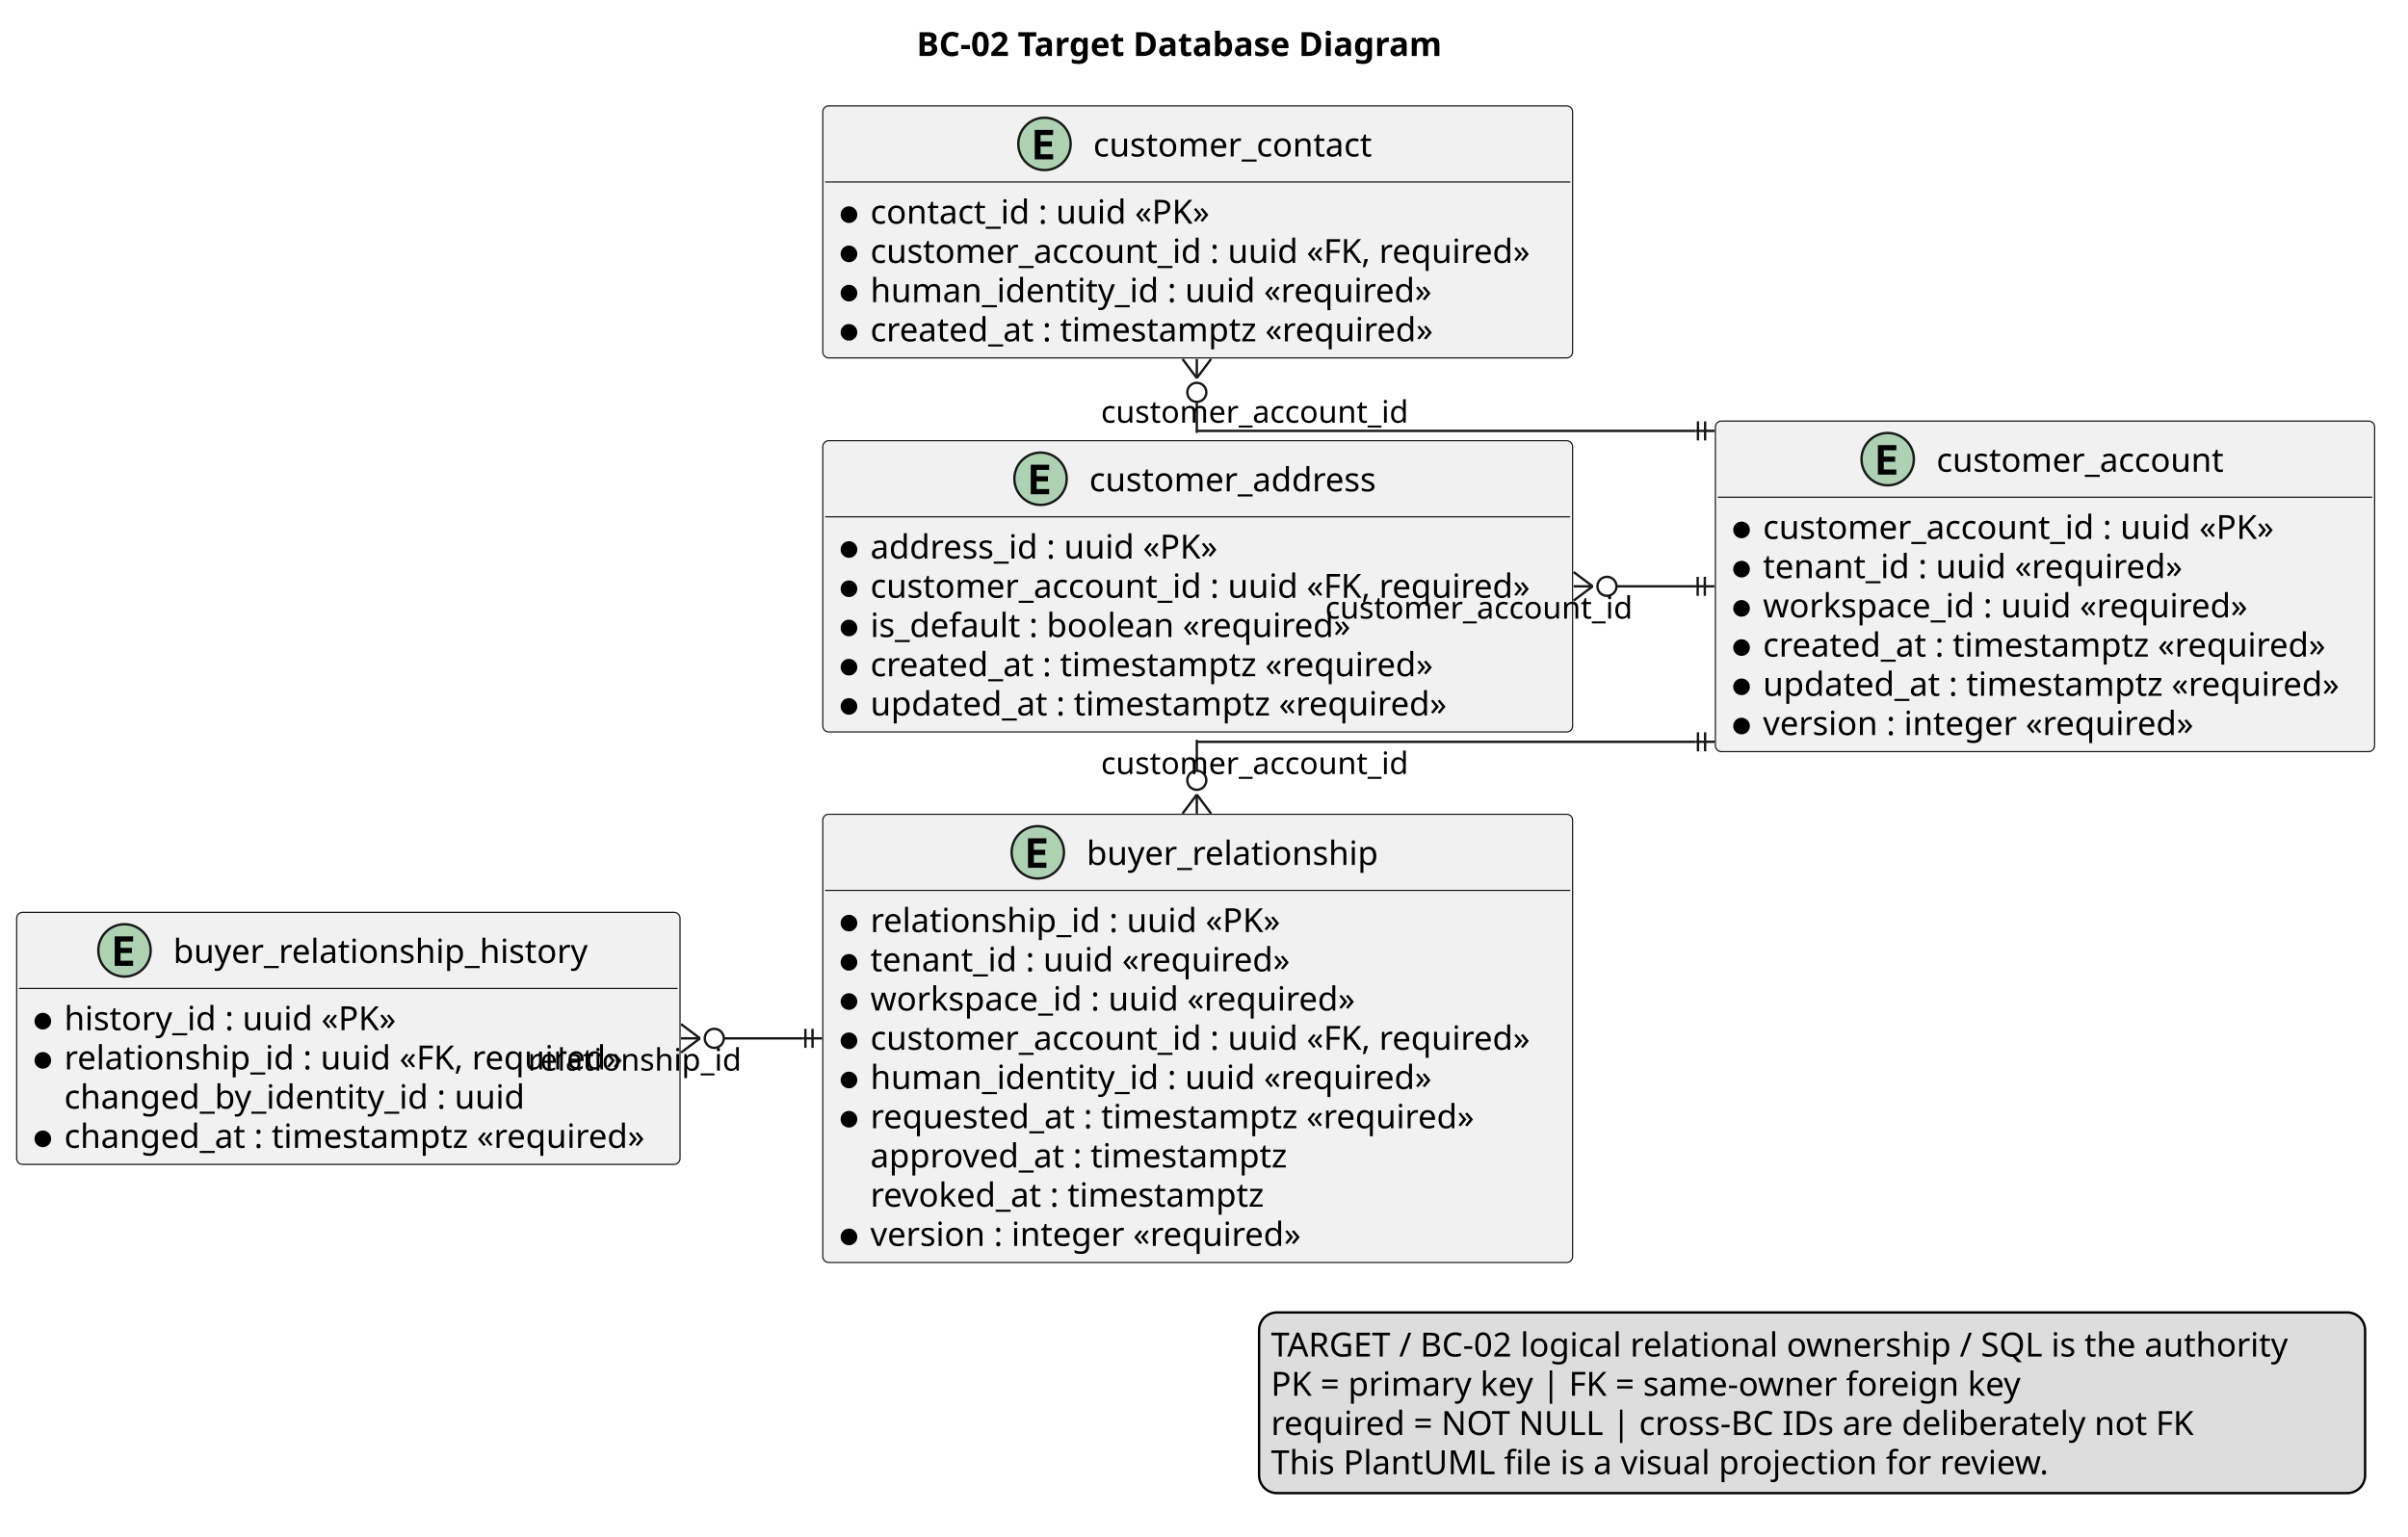
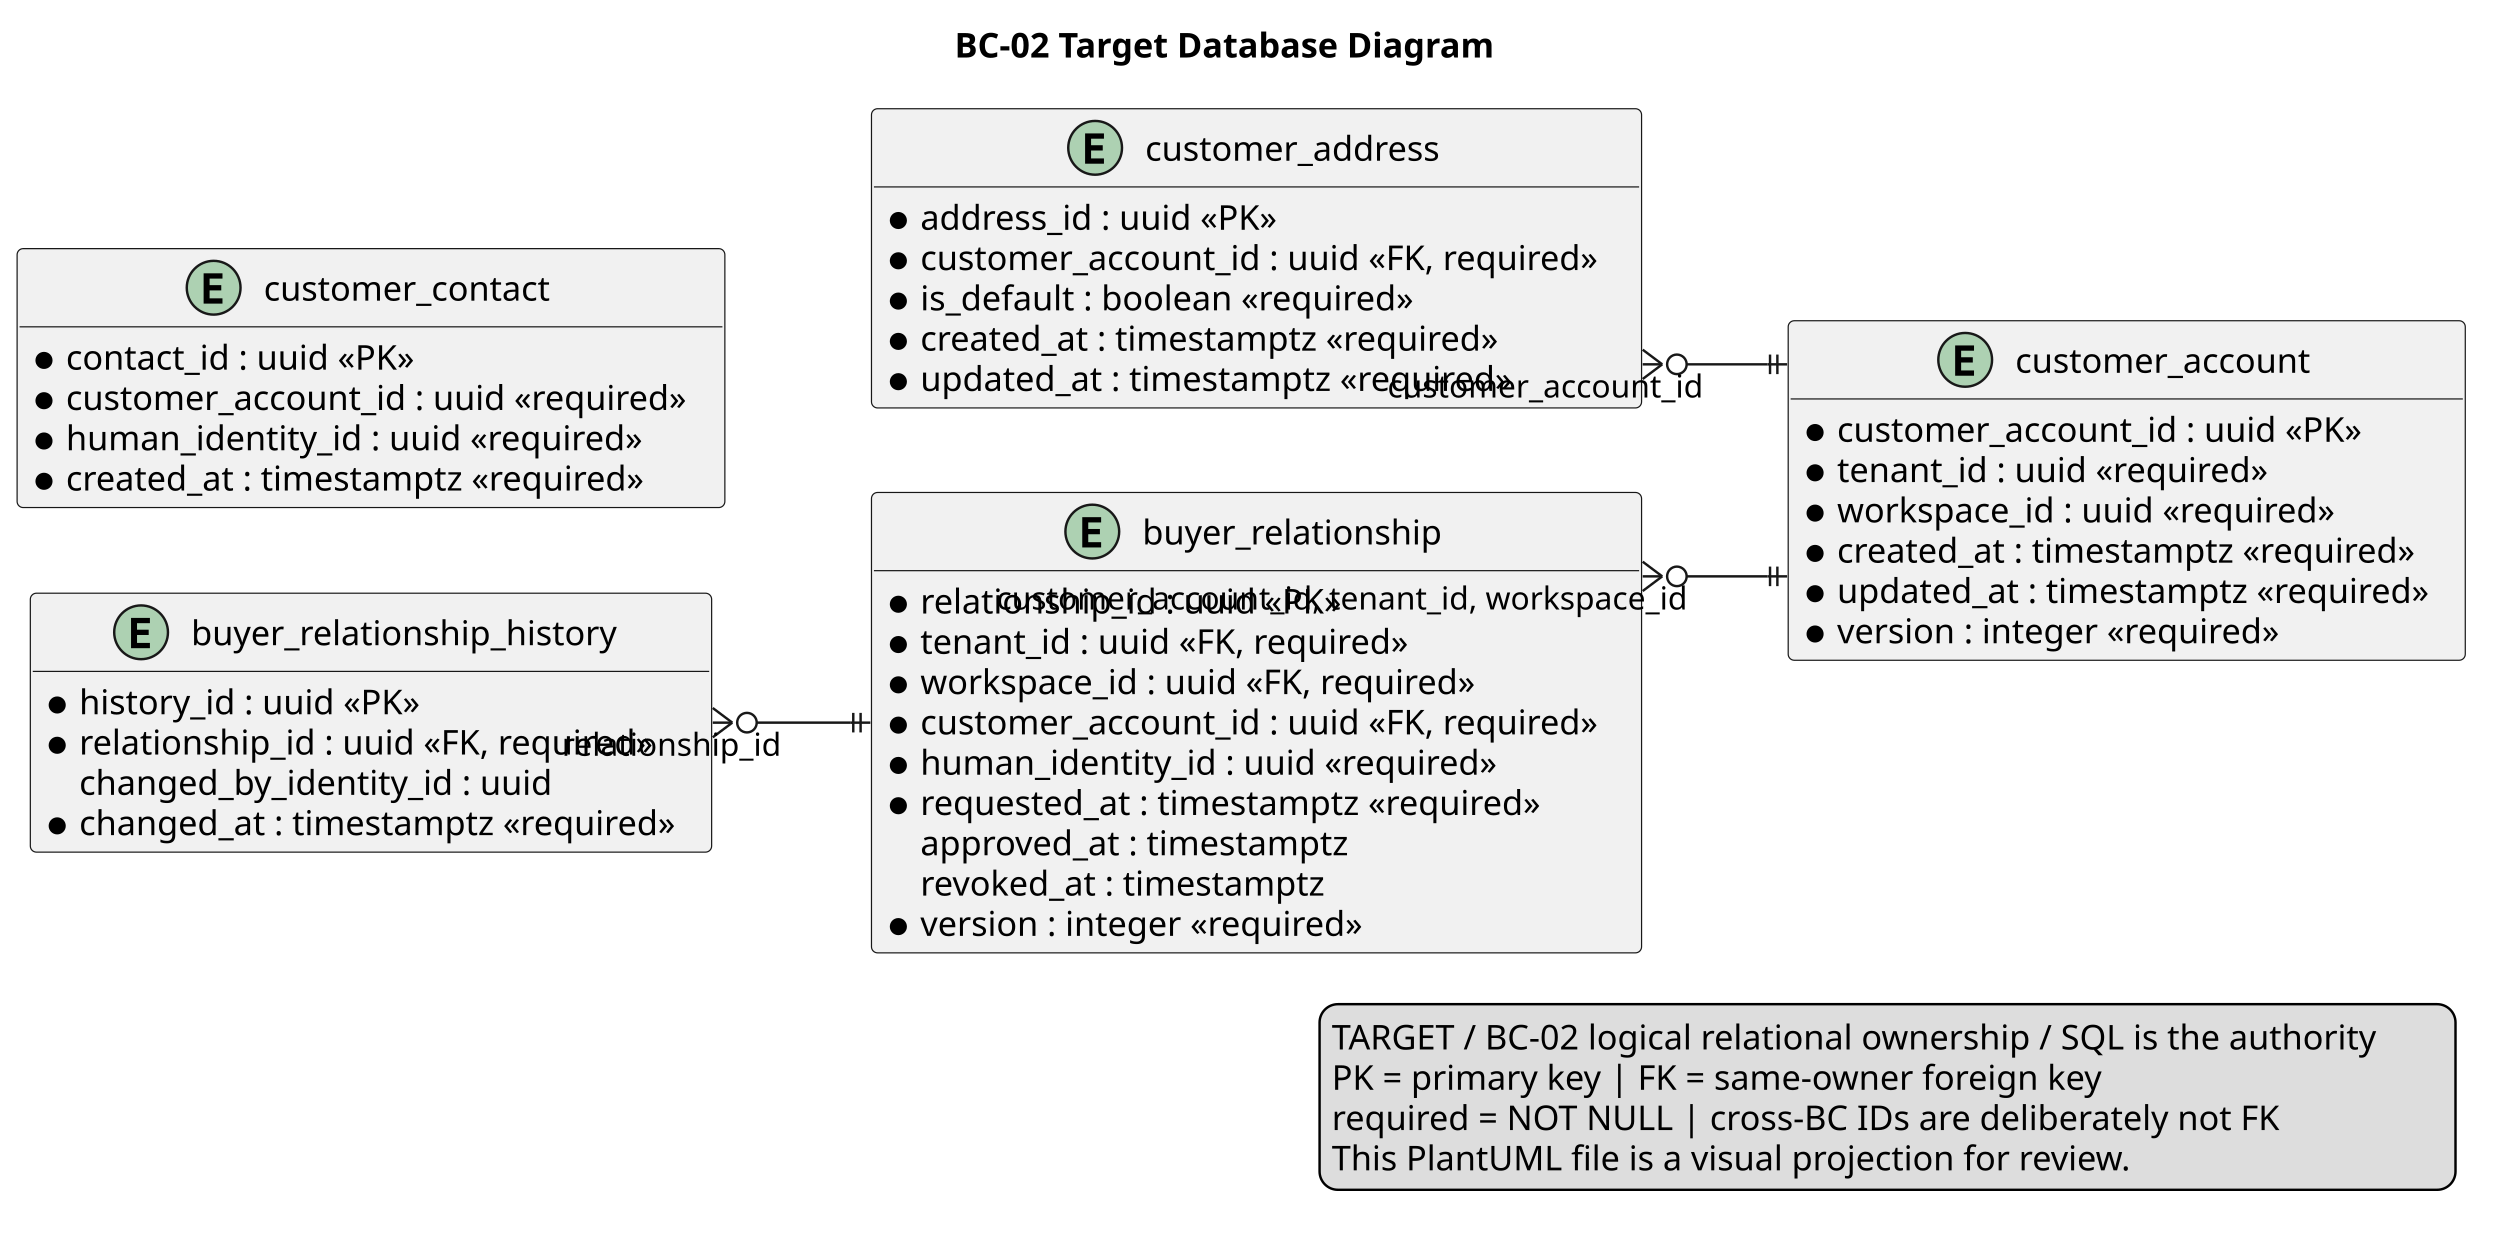
- <svg xmlns="http://www.w3.org/2000/svg" contentStyleType="text/css" data-diagram-type="CLASS" height="646px" preserveAspectRatio="none" style="width:1012px;height:646px;background:#FFFFFF;" version="1.1" viewBox="0 0 1012 646" width="1012px" zoomAndPan="magnify">
+ <svg xmlns="http://www.w3.org/2000/svg" contentStyleType="text/css" data-diagram-type="CLASS" height="505px" preserveAspectRatio="none" style="width:1023px;height:505px;background:#FFFFFF;" version="1.1" viewBox="0 0 1023 505" width="1023px" zoomAndPan="magnify">
  <defs />
  <g>
    <g class="title" data-source-line="1">
-       <text fill="#000000" font-family="sans-serif" font-size="14" font-weight="700" lengthAdjust="spacing" textLength="235.566" x="385.204" y="23.535">BC-02 Target Database Diagram</text>
+       <text fill="#000000" font-family="sans-serif" font-size="14" font-weight="700" lengthAdjust="spacing" textLength="235.566" x="390.613" y="23.535">BC-02 Target Database Diagram</text>
    </g>
    <g class="entity" data-qualified-name="t_customer_account" data-source-line="12" id="ent0001">
-       <rect fill="#F1F1F1" height="138.93" rx="2.5" ry="2.5" style="stroke:#181818;stroke-width:0.5;" width="277.063" x="720.91" y="176.998" />
-       <ellipse cx="793.333" cy="192.998" fill="#ADD1B2" rx="11" ry="11" style="stroke:#181818;stroke-width:1;" />
-       <path d="M796.948,199.498 L789.228,199.498 L789.228,187.105 L796.948,187.105 L796.948,189.263 L791.677,189.263 L791.677,191.936 L796.45,191.936 L796.45,194.095 L791.677,194.095 L791.677,197.34 L796.948,197.34 Z " fill="#000000" />
-       <text fill="#000000" font-family="sans-serif" font-size="14" lengthAdjust="spacing" textLength="123.717" x="813.833" y="198.289">customer_account</text>
-       <line style="stroke:#181818;stroke-width:0.5;" x1="721.91" x2="996.973" y1="208.998" y2="208.998" />
+       <rect fill="#F1F1F1" height="138.93" rx="2.5" ry="2.5" style="stroke:#181818;stroke-width:0.5;" width="277.063" x="731.73" y="131.248" />
+       <ellipse cx="804.153" cy="147.248" fill="#ADD1B2" rx="11" ry="11" style="stroke:#181818;stroke-width:1;" />
+       <path d="M807.768,153.748 L800.048,153.748 L800.048,141.355 L807.768,141.355 L807.768,143.513 L802.497,143.513 L802.497,146.186 L807.27,146.186 L807.27,148.345 L802.497,148.345 L802.497,151.59 L807.768,151.59 Z " fill="#000000" />
+       <text fill="#000000" font-family="sans-serif" font-size="14" lengthAdjust="spacing" textLength="123.717" x="824.653" y="152.539">customer_account</text>
+       <line style="stroke:#181818;stroke-width:0.5;" x1="732.73" x2="1007.793" y1="163.248" y2="163.248" />
      <g data-visibility-modifier="IE_MANDATORY">
-         <ellipse cx="731.91" cy="222.742" fill="#000000" rx="3" ry="3" style="stroke:#000000;stroke-width:1;" />
+         <ellipse cx="742.73" cy="176.992" fill="#000000" rx="3" ry="3" style="stroke:#000000;stroke-width:1;" />
      </g>
-       <text fill="#000000" font-family="sans-serif" font-size="14" lengthAdjust="spacing" textLength="223.077" x="740.91" y="226.533">customer_account_id : uuid «PK»</text>
+       <text fill="#000000" font-family="sans-serif" font-size="14" lengthAdjust="spacing" textLength="223.077" x="751.73" y="180.783">customer_account_id : uuid «PK»</text>
      <g data-visibility-modifier="IE_MANDATORY">
-         <ellipse cx="731.91" cy="239.231" fill="#000000" rx="3" ry="3" style="stroke:#000000;stroke-width:1;" />
+         <ellipse cx="742.73" cy="193.481" fill="#000000" rx="3" ry="3" style="stroke:#000000;stroke-width:1;" />
      </g>
-       <text fill="#000000" font-family="sans-serif" font-size="14" lengthAdjust="spacing" textLength="183.278" x="740.91" y="243.022">tenant_id : uuid «required»</text>
+       <text fill="#000000" font-family="sans-serif" font-size="14" lengthAdjust="spacing" textLength="183.278" x="751.73" y="197.272">tenant_id : uuid «required»</text>
      <g data-visibility-modifier="IE_MANDATORY">
-         <ellipse cx="731.91" cy="255.719" fill="#000000" rx="3" ry="3" style="stroke:#000000;stroke-width:1;" />
+         <ellipse cx="742.73" cy="209.969" fill="#000000" rx="3" ry="3" style="stroke:#000000;stroke-width:1;" />
      </g>
-       <text fill="#000000" font-family="sans-serif" font-size="14" lengthAdjust="spacing" textLength="211.846" x="740.91" y="259.51">workspace_id : uuid «required»</text>
+       <text fill="#000000" font-family="sans-serif" font-size="14" lengthAdjust="spacing" textLength="211.846" x="751.73" y="213.76">workspace_id : uuid «required»</text>
      <g data-visibility-modifier="IE_MANDATORY">
-         <ellipse cx="731.91" cy="272.207" fill="#000000" rx="3" ry="3" style="stroke:#000000;stroke-width:1;" />
+         <ellipse cx="742.73" cy="226.457" fill="#000000" rx="3" ry="3" style="stroke:#000000;stroke-width:1;" />
      </g>
-       <text fill="#000000" font-family="sans-serif" font-size="14" lengthAdjust="spacing" textLength="245.451" x="740.91" y="275.998">created_at : timestamptz «required»</text>
+       <text fill="#000000" font-family="sans-serif" font-size="14" lengthAdjust="spacing" textLength="245.451" x="751.73" y="230.248">created_at : timestamptz «required»</text>
      <g data-visibility-modifier="IE_MANDATORY">
-         <ellipse cx="731.91" cy="288.695" fill="#000000" rx="3" ry="3" style="stroke:#000000;stroke-width:1;" />
+         <ellipse cx="742.73" cy="242.946" fill="#000000" rx="3" ry="3" style="stroke:#000000;stroke-width:1;" />
      </g>
-       <text fill="#000000" font-family="sans-serif" font-size="14" lengthAdjust="spacing" textLength="251.064" x="740.91" y="292.487">updated_at : timestamptz «required»</text>
+       <text fill="#000000" font-family="sans-serif" font-size="14" lengthAdjust="spacing" textLength="251.064" x="751.73" y="246.737">updated_at : timestamptz «required»</text>
      <g data-visibility-modifier="IE_MANDATORY">
-         <ellipse cx="731.91" cy="305.184" fill="#000000" rx="3" ry="3" style="stroke:#000000;stroke-width:1;" />
+         <ellipse cx="742.73" cy="259.434" fill="#000000" rx="3" ry="3" style="stroke:#000000;stroke-width:1;" />
      </g>
-       <text fill="#000000" font-family="sans-serif" font-size="14" lengthAdjust="spacing" textLength="187.079" x="740.91" y="308.975">version : integer «required»</text>
+       <text fill="#000000" font-family="sans-serif" font-size="14" lengthAdjust="spacing" textLength="187.079" x="751.73" y="263.225">version : integer «required»</text>
    </g>
    <g class="entity" data-qualified-name="t_customer_contact" data-source-line="24" id="ent0002">
-       <rect fill="#F1F1F1" height="105.953" rx="2.5" ry="2.5" style="stroke:#181818;stroke-width:0.5;" width="315.119" x="345.79" y="44.488" />
-       <ellipse cx="438.967" cy="60.488" fill="#ADD1B2" rx="11" ry="11" style="stroke:#181818;stroke-width:1;" />
-       <path d="M442.582,66.988 L434.862,66.988 L434.862,54.595 L442.582,54.595 L442.582,56.753 L437.31,56.753 L437.31,59.426 L442.084,59.426 L442.084,61.584 L437.31,61.584 L437.31,64.83 L442.582,64.83 Z " fill="#000000" />
-       <text fill="#000000" font-family="sans-serif" font-size="14" lengthAdjust="spacing" textLength="120.265" x="459.467" y="65.779">customer_contact</text>
-       <line style="stroke:#181818;stroke-width:0.5;" x1="346.79" x2="659.909" y1="76.488" y2="76.488" />
+       <rect fill="#F1F1F1" height="105.953" rx="2.5" ry="2.5" style="stroke:#181818;stroke-width:0.5;" width="289.614" x="7" y="101.738" />
+       <ellipse cx="87.425" cy="117.738" fill="#ADD1B2" rx="11" ry="11" style="stroke:#181818;stroke-width:1;" />
+       <path d="M91.039,124.238 L83.319,124.238 L83.319,111.845 L91.039,111.845 L91.039,114.003 L85.768,114.003 L85.768,116.676 L90.541,116.676 L90.541,118.835 L85.768,118.835 L85.768,122.08 L91.039,122.08 Z " fill="#000000" />
+       <text fill="#000000" font-family="sans-serif" font-size="14" lengthAdjust="spacing" textLength="120.265" x="107.925" y="123.029">customer_contact</text>
+       <line style="stroke:#181818;stroke-width:0.5;" x1="8" x2="295.614" y1="133.738" y2="133.738" />
      <g data-visibility-modifier="IE_MANDATORY">
-         <ellipse cx="356.79" cy="90.232" fill="#000000" rx="3" ry="3" style="stroke:#000000;stroke-width:1;" />
+         <ellipse cx="18" cy="147.482" fill="#000000" rx="3" ry="3" style="stroke:#000000;stroke-width:1;" />
      </g>
-       <text fill="#000000" font-family="sans-serif" font-size="14" lengthAdjust="spacing" textLength="149.194" x="365.79" y="94.023">contact_id : uuid «PK»</text>
+       <text fill="#000000" font-family="sans-serif" font-size="14" lengthAdjust="spacing" textLength="149.194" x="27" y="151.273">contact_id : uuid «PK»</text>
      <g data-visibility-modifier="IE_MANDATORY">
-         <ellipse cx="356.79" cy="106.721" fill="#000000" rx="3" ry="3" style="stroke:#000000;stroke-width:1;" />
+         <ellipse cx="18" cy="163.971" fill="#000000" rx="3" ry="3" style="stroke:#000000;stroke-width:1;" />
      </g>
-       <text fill="#000000" font-family="sans-serif" font-size="14" lengthAdjust="spacing" textLength="289.119" x="365.79" y="110.512">customer_account_id : uuid «FK, required»</text>
+       <text fill="#000000" font-family="sans-serif" font-size="14" lengthAdjust="spacing" textLength="263.614" x="27" y="167.762">customer_account_id : uuid «required»</text>
      <g data-visibility-modifier="IE_MANDATORY">
-         <ellipse cx="356.79" cy="123.209" fill="#000000" rx="3" ry="3" style="stroke:#000000;stroke-width:1;" />
+         <ellipse cx="18" cy="180.459" fill="#000000" rx="3" ry="3" style="stroke:#000000;stroke-width:1;" />
      </g>
-       <text fill="#000000" font-family="sans-serif" font-size="14" lengthAdjust="spacing" textLength="244.945" x="365.79" y="127">human_identity_id : uuid «required»</text>
+       <text fill="#000000" font-family="sans-serif" font-size="14" lengthAdjust="spacing" textLength="244.945" x="27" y="184.25">human_identity_id : uuid «required»</text>
      <g data-visibility-modifier="IE_MANDATORY">
-         <ellipse cx="356.79" cy="139.697" fill="#000000" rx="3" ry="3" style="stroke:#000000;stroke-width:1;" />
+         <ellipse cx="18" cy="196.947" fill="#000000" rx="3" ry="3" style="stroke:#000000;stroke-width:1;" />
      </g>
-       <text fill="#000000" font-family="sans-serif" font-size="14" lengthAdjust="spacing" textLength="245.451" x="365.79" y="143.488">created_at : timestamptz «required»</text>
+       <text fill="#000000" font-family="sans-serif" font-size="14" lengthAdjust="spacing" textLength="245.451" x="27" y="200.738">created_at : timestamptz «required»</text>
    </g>
    <g class="entity" data-qualified-name="t_customer_address" data-source-line="33" id="ent0003">
-       <rect fill="#F1F1F1" height="122.441" rx="2.5" ry="2.5" style="stroke:#181818;stroke-width:0.5;" width="315.119" x="345.79" y="185.238" />
-       <ellipse cx="437.306" cy="201.238" fill="#ADD1B2" rx="11" ry="11" style="stroke:#181818;stroke-width:1;" />
-       <path d="M440.92,207.738 L433.201,207.738 L433.201,195.345 L440.92,195.345 L440.92,197.503 L435.649,197.503 L435.649,200.176 L440.422,200.176 L440.422,202.334 L435.649,202.334 L435.649,205.58 L440.92,205.58 Z " fill="#000000" />
-       <text fill="#000000" font-family="sans-serif" font-size="14" lengthAdjust="spacing" textLength="123.587" x="457.806" y="206.529">customer_address</text>
-       <line style="stroke:#181818;stroke-width:0.5;" x1="346.79" x2="659.909" y1="217.238" y2="217.238" />
+       <rect fill="#F1F1F1" height="122.441" rx="2.5" ry="2.5" style="stroke:#181818;stroke-width:0.5;" width="315.119" x="356.61" y="44.488" />
+       <ellipse cx="448.126" cy="60.488" fill="#ADD1B2" rx="11" ry="11" style="stroke:#181818;stroke-width:1;" />
+       <path d="M451.74,66.988 L444.021,66.988 L444.021,54.595 L451.74,54.595 L451.74,56.753 L446.469,56.753 L446.469,59.426 L451.242,59.426 L451.242,61.584 L446.469,61.584 L446.469,64.83 L451.74,64.83 Z " fill="#000000" />
+       <text fill="#000000" font-family="sans-serif" font-size="14" lengthAdjust="spacing" textLength="123.587" x="468.626" y="65.779">customer_address</text>
+       <line style="stroke:#181818;stroke-width:0.5;" x1="357.61" x2="670.729" y1="76.488" y2="76.488" />
      <g data-visibility-modifier="IE_MANDATORY">
-         <ellipse cx="356.79" cy="230.982" fill="#000000" rx="3" ry="3" style="stroke:#000000;stroke-width:1;" />
+         <ellipse cx="367.61" cy="90.232" fill="#000000" rx="3" ry="3" style="stroke:#000000;stroke-width:1;" />
      </g>
-       <text fill="#000000" font-family="sans-serif" font-size="14" lengthAdjust="spacing" textLength="152.517" x="365.79" y="234.773">address_id : uuid «PK»</text>
+       <text fill="#000000" font-family="sans-serif" font-size="14" lengthAdjust="spacing" textLength="152.517" x="376.61" y="94.023">address_id : uuid «PK»</text>
      <g data-visibility-modifier="IE_MANDATORY">
-         <ellipse cx="356.79" cy="247.471" fill="#000000" rx="3" ry="3" style="stroke:#000000;stroke-width:1;" />
+         <ellipse cx="367.61" cy="106.721" fill="#000000" rx="3" ry="3" style="stroke:#000000;stroke-width:1;" />
      </g>
-       <text fill="#000000" font-family="sans-serif" font-size="14" lengthAdjust="spacing" textLength="289.119" x="365.79" y="251.262">customer_account_id : uuid «FK, required»</text>
+       <text fill="#000000" font-family="sans-serif" font-size="14" lengthAdjust="spacing" textLength="289.119" x="376.61" y="110.512">customer_account_id : uuid «FK, required»</text>
      <g data-visibility-modifier="IE_MANDATORY">
-         <ellipse cx="356.79" cy="263.959" fill="#000000" rx="3" ry="3" style="stroke:#000000;stroke-width:1;" />
+         <ellipse cx="367.61" cy="123.209" fill="#000000" rx="3" ry="3" style="stroke:#000000;stroke-width:1;" />
      </g>
-       <text fill="#000000" font-family="sans-serif" font-size="14" lengthAdjust="spacing" textLength="209.727" x="365.79" y="267.75">is_default : boolean «required»</text>
+       <text fill="#000000" font-family="sans-serif" font-size="14" lengthAdjust="spacing" textLength="209.727" x="376.61" y="127">is_default : boolean «required»</text>
      <g data-visibility-modifier="IE_MANDATORY">
-         <ellipse cx="356.79" cy="280.447" fill="#000000" rx="3" ry="3" style="stroke:#000000;stroke-width:1;" />
+         <ellipse cx="367.61" cy="139.697" fill="#000000" rx="3" ry="3" style="stroke:#000000;stroke-width:1;" />
      </g>
-       <text fill="#000000" font-family="sans-serif" font-size="14" lengthAdjust="spacing" textLength="245.451" x="365.79" y="284.238">created_at : timestamptz «required»</text>
+       <text fill="#000000" font-family="sans-serif" font-size="14" lengthAdjust="spacing" textLength="245.451" x="376.61" y="143.488">created_at : timestamptz «required»</text>
      <g data-visibility-modifier="IE_MANDATORY">
-         <ellipse cx="356.79" cy="296.935" fill="#000000" rx="3" ry="3" style="stroke:#000000;stroke-width:1;" />
+         <ellipse cx="367.61" cy="156.185" fill="#000000" rx="3" ry="3" style="stroke:#000000;stroke-width:1;" />
      </g>
-       <text fill="#000000" font-family="sans-serif" font-size="14" lengthAdjust="spacing" textLength="251.064" x="365.79" y="300.727">updated_at : timestamptz «required»</text>
+       <text fill="#000000" font-family="sans-serif" font-size="14" lengthAdjust="spacing" textLength="251.064" x="376.61" y="159.977">updated_at : timestamptz «required»</text>
    </g>
    <g class="entity" data-qualified-name="t_buyer_relationship" data-source-line="49" id="ent0004">
-       <rect fill="#F1F1F1" height="188.394" rx="2.5" ry="2.5" style="stroke:#181818;stroke-width:0.5;" width="315.119" x="345.79" y="342.268" />
-       <ellipse cx="436.147" cy="358.268" fill="#ADD1B2" rx="11" ry="11" style="stroke:#181818;stroke-width:1;" />
-       <path d="M439.762,364.768 L432.042,364.768 L432.042,352.375 L439.762,352.375 L439.762,354.533 L434.491,354.533 L434.491,357.206 L439.264,357.206 L439.264,359.365 L434.491,359.365 L434.491,362.61 L439.762,362.61 Z " fill="#000000" />
-       <text fill="#000000" font-family="sans-serif" font-size="14" lengthAdjust="spacing" textLength="125.904" x="456.647" y="363.559">buyer_relationship</text>
-       <line style="stroke:#181818;stroke-width:0.5;" x1="346.79" x2="659.909" y1="374.268" y2="374.268" />
+       <rect fill="#F1F1F1" height="188.394" rx="2.5" ry="2.5" style="stroke:#181818;stroke-width:0.5;" width="315.119" x="356.61" y="201.518" />
+       <ellipse cx="446.967" cy="217.518" fill="#ADD1B2" rx="11" ry="11" style="stroke:#181818;stroke-width:1;" />
+       <path d="M450.582,224.018 L442.862,224.018 L442.862,211.625 L450.582,211.625 L450.582,213.783 L445.311,213.783 L445.311,216.456 L450.084,216.456 L450.084,218.614 L445.311,218.614 L445.311,221.86 L450.582,221.86 Z " fill="#000000" />
+       <text fill="#000000" font-family="sans-serif" font-size="14" lengthAdjust="spacing" textLength="125.904" x="467.467" y="222.809">buyer_relationship</text>
+       <line style="stroke:#181818;stroke-width:0.5;" x1="357.61" x2="670.729" y1="233.518" y2="233.518" />
      <g data-visibility-modifier="IE_MANDATORY">
-         <ellipse cx="356.79" cy="388.012" fill="#000000" rx="3" ry="3" style="stroke:#000000;stroke-width:1;" />
+         <ellipse cx="367.61" cy="247.262" fill="#000000" rx="3" ry="3" style="stroke:#000000;stroke-width:1;" />
      </g>
-       <text fill="#000000" font-family="sans-serif" font-size="14" lengthAdjust="spacing" textLength="179.922" x="365.79" y="391.803">relationship_id : uuid «PK»</text>
+       <text fill="#000000" font-family="sans-serif" font-size="14" lengthAdjust="spacing" textLength="179.922" x="376.61" y="251.053">relationship_id : uuid «PK»</text>
      <g data-visibility-modifier="IE_MANDATORY">
-         <ellipse cx="356.79" cy="404.501" fill="#000000" rx="3" ry="3" style="stroke:#000000;stroke-width:1;" />
+         <ellipse cx="367.61" cy="263.751" fill="#000000" rx="3" ry="3" style="stroke:#000000;stroke-width:1;" />
      </g>
-       <text fill="#000000" font-family="sans-serif" font-size="14" lengthAdjust="spacing" textLength="183.278" x="365.79" y="408.292">tenant_id : uuid «required»</text>
+       <text fill="#000000" font-family="sans-serif" font-size="14" lengthAdjust="spacing" textLength="208.783" x="376.61" y="267.542">tenant_id : uuid «FK, required»</text>
      <g data-visibility-modifier="IE_MANDATORY">
-         <ellipse cx="356.79" cy="420.989" fill="#000000" rx="3" ry="3" style="stroke:#000000;stroke-width:1;" />
+         <ellipse cx="367.61" cy="280.239" fill="#000000" rx="3" ry="3" style="stroke:#000000;stroke-width:1;" />
      </g>
-       <text fill="#000000" font-family="sans-serif" font-size="14" lengthAdjust="spacing" textLength="211.846" x="365.79" y="424.78">workspace_id : uuid «required»</text>
+       <text fill="#000000" font-family="sans-serif" font-size="14" lengthAdjust="spacing" textLength="237.351" x="376.61" y="284.03">workspace_id : uuid «FK, required»</text>
      <g data-visibility-modifier="IE_MANDATORY">
-         <ellipse cx="356.79" cy="437.477" fill="#000000" rx="3" ry="3" style="stroke:#000000;stroke-width:1;" />
+         <ellipse cx="367.61" cy="296.727" fill="#000000" rx="3" ry="3" style="stroke:#000000;stroke-width:1;" />
      </g>
-       <text fill="#000000" font-family="sans-serif" font-size="14" lengthAdjust="spacing" textLength="289.119" x="365.79" y="441.268">customer_account_id : uuid «FK, required»</text>
+       <text fill="#000000" font-family="sans-serif" font-size="14" lengthAdjust="spacing" textLength="289.119" x="376.61" y="300.518">customer_account_id : uuid «FK, required»</text>
      <g data-visibility-modifier="IE_MANDATORY">
-         <ellipse cx="356.79" cy="453.966" fill="#000000" rx="3" ry="3" style="stroke:#000000;stroke-width:1;" />
+         <ellipse cx="367.61" cy="313.216" fill="#000000" rx="3" ry="3" style="stroke:#000000;stroke-width:1;" />
      </g>
-       <text fill="#000000" font-family="sans-serif" font-size="14" lengthAdjust="spacing" textLength="244.945" x="365.79" y="457.757">human_identity_id : uuid «required»</text>
+       <text fill="#000000" font-family="sans-serif" font-size="14" lengthAdjust="spacing" textLength="244.945" x="376.61" y="317.007">human_identity_id : uuid «required»</text>
      <g data-visibility-modifier="IE_MANDATORY">
-         <ellipse cx="356.79" cy="470.454" fill="#000000" rx="3" ry="3" style="stroke:#000000;stroke-width:1;" />
+         <ellipse cx="367.61" cy="329.704" fill="#000000" rx="3" ry="3" style="stroke:#000000;stroke-width:1;" />
      </g>
-       <text fill="#000000" font-family="sans-serif" font-size="14" lengthAdjust="spacing" textLength="262.985" x="365.79" y="474.245">requested_at : timestamptz «required»</text>
-       <text fill="#000000" font-family="sans-serif" font-size="14" lengthAdjust="spacing" textLength="182.198" x="365.79" y="490.733">approved_at : timestamptz</text>
-       <text fill="#000000" font-family="sans-serif" font-size="14" lengthAdjust="spacing" textLength="172.826" x="365.79" y="507.221">revoked_at : timestamptz</text>
+       <text fill="#000000" font-family="sans-serif" font-size="14" lengthAdjust="spacing" textLength="262.985" x="376.61" y="333.495">requested_at : timestamptz «required»</text>
+       <text fill="#000000" font-family="sans-serif" font-size="14" lengthAdjust="spacing" textLength="182.198" x="376.61" y="349.983">approved_at : timestamptz</text>
+       <text fill="#000000" font-family="sans-serif" font-size="14" lengthAdjust="spacing" textLength="172.826" x="376.61" y="366.471">revoked_at : timestamptz</text>
      <g data-visibility-modifier="IE_MANDATORY">
-         <ellipse cx="356.79" cy="519.919" fill="#000000" rx="3" ry="3" style="stroke:#000000;stroke-width:1;" />
+         <ellipse cx="367.61" cy="379.169" fill="#000000" rx="3" ry="3" style="stroke:#000000;stroke-width:1;" />
      </g>
-       <text fill="#000000" font-family="sans-serif" font-size="14" lengthAdjust="spacing" textLength="187.079" x="365.79" y="523.71">version : integer «required»</text>
+       <text fill="#000000" font-family="sans-serif" font-size="14" lengthAdjust="spacing" textLength="187.079" x="376.61" y="382.96">version : integer «required»</text>
    </g>
    <g class="entity" data-qualified-name="t_buyer_relationship_history" data-source-line="62" id="ent0005">
-       <rect fill="#F1F1F1" height="105.953" rx="2.5" ry="2.5" style="stroke:#181818;stroke-width:0.5;" width="278.793" x="7" y="383.488" />
-       <ellipse cx="52.319" cy="399.488" fill="#ADD1B2" rx="11" ry="11" style="stroke:#181818;stroke-width:1;" />
-       <path d="M55.933,405.988 L48.213,405.988 L48.213,393.595 L55.933,393.595 L55.933,395.753 L50.662,395.753 L50.662,398.426 L55.435,398.426 L55.435,400.584 L50.662,400.584 L50.662,403.83 L55.933,403.83 Z " fill="#000000" />
-       <text fill="#000000" font-family="sans-serif" font-size="14" lengthAdjust="spacing" textLength="179.655" x="72.819" y="404.779">buyer_relationship_history</text>
-       <line style="stroke:#181818;stroke-width:0.5;" x1="8" x2="284.793" y1="415.488" y2="415.488" />
+       <rect fill="#F1F1F1" height="105.953" rx="2.5" ry="2.5" style="stroke:#181818;stroke-width:0.5;" width="278.793" x="12.41" y="242.738" />
+       <ellipse cx="57.729" cy="258.738" fill="#ADD1B2" rx="11" ry="11" style="stroke:#181818;stroke-width:1;" />
+       <path d="M61.343,265.238 L53.623,265.238 L53.623,252.845 L61.343,252.845 L61.343,255.003 L56.072,255.003 L56.072,257.676 L60.845,257.676 L60.845,259.834 L56.072,259.834 L56.072,263.08 L61.343,263.08 Z " fill="#000000" />
+       <text fill="#000000" font-family="sans-serif" font-size="14" lengthAdjust="spacing" textLength="179.655" x="78.229" y="264.029">buyer_relationship_history</text>
+       <line style="stroke:#181818;stroke-width:0.5;" x1="13.41" x2="290.203" y1="274.738" y2="274.738" />
      <g data-visibility-modifier="IE_MANDATORY">
-         <ellipse cx="18" cy="429.232" fill="#000000" rx="3" ry="3" style="stroke:#000000;stroke-width:1;" />
+         <ellipse cx="23.41" cy="288.482" fill="#000000" rx="3" ry="3" style="stroke:#000000;stroke-width:1;" />
      </g>
-       <text fill="#000000" font-family="sans-serif" font-size="14" lengthAdjust="spacing" textLength="146.111" x="27" y="433.023">history_id : uuid «PK»</text>
+       <text fill="#000000" font-family="sans-serif" font-size="14" lengthAdjust="spacing" textLength="146.111" x="32.41" y="292.273">history_id : uuid «PK»</text>
      <g data-visibility-modifier="IE_MANDATORY">
-         <ellipse cx="18" cy="445.721" fill="#000000" rx="3" ry="3" style="stroke:#000000;stroke-width:1;" />
+         <ellipse cx="23.41" cy="304.971" fill="#000000" rx="3" ry="3" style="stroke:#000000;stroke-width:1;" />
      </g>
-       <text fill="#000000" font-family="sans-serif" font-size="14" lengthAdjust="spacing" textLength="245.964" x="27" y="449.512">relationship_id : uuid «FK, required»</text>
-       <text fill="#000000" font-family="sans-serif" font-size="14" lengthAdjust="spacing" textLength="202.31" x="27" y="466">changed_by_identity_id : uuid</text>
+       <text fill="#000000" font-family="sans-serif" font-size="14" lengthAdjust="spacing" textLength="245.964" x="32.41" y="308.762">relationship_id : uuid «FK, required»</text>
+       <text fill="#000000" font-family="sans-serif" font-size="14" lengthAdjust="spacing" textLength="202.31" x="32.41" y="325.25">changed_by_identity_id : uuid</text>
      <g data-visibility-modifier="IE_MANDATORY">
-         <ellipse cx="18" cy="478.697" fill="#000000" rx="3" ry="3" style="stroke:#000000;stroke-width:1;" />
+         <ellipse cx="23.41" cy="337.947" fill="#000000" rx="3" ry="3" style="stroke:#000000;stroke-width:1;" />
      </g>
-       <text fill="#000000" font-family="sans-serif" font-size="14" lengthAdjust="spacing" textLength="252.793" x="27" y="482.488">changed_at : timestamptz «required»</text>
+       <text fill="#000000" font-family="sans-serif" font-size="14" lengthAdjust="spacing" textLength="252.793" x="32.41" y="341.738">changed_at : timestamptz «required»</text>
    </g>
-     <g class="link" data-entity-1="ent0002" data-entity-2="ent0001" data-link-type="crowfoot" data-source-line="72" id="lnk6">
-       <path codeLine="72" d="M502.98,168.918 C502.98,185.308 502.98,181.118 502.98,181.118 C502.98,181.118 612.51,181.118 712.6,181.118" fill="none" id="t_customer_contact-t_customer_account" style="stroke:#181818;stroke-width:1;" />
-       <line style="stroke:#181818;stroke-width:1;" x1="502.98" x2="496.98" y1="158.918" y2="150.918" />
-       <line style="stroke:#181818;stroke-width:1;" x1="502.98" x2="508.98" y1="158.918" y2="150.918" />
-       <line style="stroke:#181818;stroke-width:1;" x1="502.98" x2="502.98" y1="158.918" y2="150.918" />
-       <ellipse cx="502.98" cy="164.918" fill="none" rx="4" ry="4" style="stroke:#181818;stroke-width:1;" />
-       <line style="stroke:#181818;stroke-width:1;" x1="716.6" x2="716.6" y1="177.118" y2="185.118" />
-       <line style="stroke:#181818;stroke-width:1;" x1="713.6" x2="713.6" y1="177.118" y2="185.118" />
-       <line style="stroke:#181818;stroke-width:1;" x1="712.6" x2="720.6" y1="181.118" y2="181.118" />
-       <text fill="#000000" font-family="sans-serif" font-size="13" lengthAdjust="spacing" textLength="133.32" x="462.69" y="177.687">customer_account_id</text>
+     <g class="link" data-entity-1="ent0003" data-entity-2="ent0001" data-link-type="crowfoot" data-source-line="72" id="lnk6">
+       <path codeLine="72" d="M690.18,149.088 C709.88,149.088 703.92,149.088 723.3,149.088" fill="none" id="t_customer_address-t_customer_account" style="stroke:#181818;stroke-width:1;" />
+       <line style="stroke:#181818;stroke-width:1;" x1="680.18" x2="672.18" y1="149.088" y2="155.088" />
+       <line style="stroke:#181818;stroke-width:1;" x1="680.18" x2="672.18" y1="149.088" y2="143.088" />
+       <line style="stroke:#181818;stroke-width:1;" x1="680.18" x2="672.18" y1="149.088" y2="149.088" />
+       <ellipse cx="686.18" cy="149.088" fill="none" rx="4" ry="4" style="stroke:#181818;stroke-width:1;" />
+       <line style="stroke:#181818;stroke-width:1;" x1="727.3" x2="727.3" y1="145.088" y2="153.088" />
+       <line style="stroke:#181818;stroke-width:1;" x1="724.3" x2="724.3" y1="145.088" y2="153.088" />
+       <line style="stroke:#181818;stroke-width:1;" x1="723.3" x2="731.3" y1="149.088" y2="149.088" />
+       <text fill="#000000" font-family="sans-serif" font-size="13" lengthAdjust="spacing" textLength="133.32" x="567.74" y="162.657">customer_account_id</text>
    </g>
-     <g class="link" data-entity-1="ent0003" data-entity-2="ent0001" data-link-type="crowfoot" data-source-line="73" id="lnk7">
-       <path codeLine="73" d="M679.35,246.458 C699.06,246.458 693.09,246.458 712.48,246.458" fill="none" id="t_customer_address-t_customer_account" style="stroke:#181818;stroke-width:1;" />
-       <line style="stroke:#181818;stroke-width:1;" x1="669.35" x2="661.35" y1="246.458" y2="252.458" />
-       <line style="stroke:#181818;stroke-width:1;" x1="669.35" x2="661.35" y1="246.458" y2="240.458" />
-       <line style="stroke:#181818;stroke-width:1;" x1="669.35" x2="661.35" y1="246.458" y2="246.458" />
-       <ellipse cx="675.35" cy="246.458" fill="none" rx="4" ry="4" style="stroke:#181818;stroke-width:1;" />
-       <line style="stroke:#181818;stroke-width:1;" x1="716.48" x2="716.48" y1="242.458" y2="250.458" />
-       <line style="stroke:#181818;stroke-width:1;" x1="713.48" x2="713.48" y1="242.458" y2="250.458" />
-       <line style="stroke:#181818;stroke-width:1;" x1="712.48" x2="720.48" y1="246.458" y2="246.458" />
-       <text fill="#000000" font-family="sans-serif" font-size="13" lengthAdjust="spacing" textLength="133.32" x="556.92" y="260.027">customer_account_id</text>
+     <g class="link" data-entity-1="ent0004" data-entity-2="ent0001" data-link-type="crowfoot" data-source-line="73" id="lnk7">
+       <path codeLine="73" d="M690.18,235.848 C709.88,235.848 703.92,235.848 723.3,235.848" fill="none" id="t_buyer_relationship-t_customer_account" style="stroke:#181818;stroke-width:1;" />
+       <line style="stroke:#181818;stroke-width:1;" x1="680.18" x2="672.18" y1="235.848" y2="241.848" />
+       <line style="stroke:#181818;stroke-width:1;" x1="680.18" x2="672.18" y1="235.848" y2="229.848" />
+       <line style="stroke:#181818;stroke-width:1;" x1="680.18" x2="672.18" y1="235.848" y2="235.848" />
+       <ellipse cx="686.18" cy="235.848" fill="none" rx="4" ry="4" style="stroke:#181818;stroke-width:1;" />
+       <line style="stroke:#181818;stroke-width:1;" x1="727.3" x2="727.3" y1="231.848" y2="239.848" />
+       <line style="stroke:#181818;stroke-width:1;" x1="724.3" x2="724.3" y1="231.848" y2="239.848" />
+       <line style="stroke:#181818;stroke-width:1;" x1="723.3" x2="731.3" y1="235.848" y2="235.848" />
+       <text fill="#000000" font-family="sans-serif" font-size="13" lengthAdjust="spacing" textLength="293.744" x="407.74" y="249.417">customer_account_id, tenant_id, workspace_id</text>
    </g>
-     <g class="link" data-entity-1="ent0004" data-entity-2="ent0001" data-link-type="crowfoot" data-source-line="74" id="lnk8">
-       <path codeLine="74" d="M502.98,323.978 C502.98,306.598 502.98,311.808 502.98,311.808 C502.98,311.808 612.51,311.808 712.6,311.808" fill="none" id="t_buyer_relationship-t_customer_account" style="stroke:#181818;stroke-width:1;" />
-       <line style="stroke:#181818;stroke-width:1;" x1="502.98" x2="508.98" y1="333.978" y2="341.978" />
-       <line style="stroke:#181818;stroke-width:1;" x1="502.98" x2="496.98" y1="333.978" y2="341.978" />
-       <line style="stroke:#181818;stroke-width:1;" x1="502.98" x2="502.98" y1="333.978" y2="341.978" />
-       <ellipse cx="502.98" cy="327.978" fill="none" rx="4" ry="4" style="stroke:#181818;stroke-width:1;" />
-       <line style="stroke:#181818;stroke-width:1;" x1="716.6" x2="716.6" y1="307.808" y2="315.808" />
-       <line style="stroke:#181818;stroke-width:1;" x1="713.6" x2="713.6" y1="307.808" y2="315.808" />
-       <line style="stroke:#181818;stroke-width:1;" x1="712.6" x2="720.6" y1="311.808" y2="311.808" />
-       <text fill="#000000" font-family="sans-serif" font-size="13" lengthAdjust="spacing" textLength="133.32" x="462.7" y="325.377">customer_account_id</text>
+     <g class="link" data-entity-1="ent0005" data-entity-2="ent0004" data-link-type="crowfoot" data-source-line="74" id="lnk8">
+       <path codeLine="74" d="M309.65,295.708 C330.77,295.708 326.69,295.708 348.16,295.708" fill="none" id="t_buyer_relationship_history-t_buyer_relationship" style="stroke:#181818;stroke-width:1;" />
+       <line style="stroke:#181818;stroke-width:1;" x1="299.65" x2="291.65" y1="295.708" y2="301.708" />
+       <line style="stroke:#181818;stroke-width:1;" x1="299.65" x2="291.65" y1="295.708" y2="289.708" />
+       <line style="stroke:#181818;stroke-width:1;" x1="299.65" x2="291.65" y1="295.708" y2="295.708" />
+       <ellipse cx="305.65" cy="295.708" fill="none" rx="4" ry="4" style="stroke:#181818;stroke-width:1;" />
+       <line style="stroke:#181818;stroke-width:1;" x1="352.16" x2="352.16" y1="291.708" y2="299.708" />
+       <line style="stroke:#181818;stroke-width:1;" x1="349.16" x2="349.16" y1="291.708" y2="299.708" />
+       <line style="stroke:#181818;stroke-width:1;" x1="348.16" x2="356.16" y1="295.708" y2="295.708" />
+       <text fill="#000000" font-family="sans-serif" font-size="13" lengthAdjust="spacing" textLength="93.247" x="229.9" y="309.277">relationship_id</text>
    </g>
-     <g class="link" data-entity-1="ent0005" data-entity-2="ent0004" data-link-type="crowfoot" data-source-line="75" id="lnk9">
-       <path codeLine="75" d="M304.19,436.458 C323.64,436.458 317.73,436.458 337.48,436.458" fill="none" id="t_buyer_relationship_history-t_buyer_relationship" style="stroke:#181818;stroke-width:1;" />
-       <line style="stroke:#181818;stroke-width:1;" x1="294.19" x2="286.19" y1="436.458" y2="442.458" />
-       <line style="stroke:#181818;stroke-width:1;" x1="294.19" x2="286.19" y1="436.458" y2="430.458" />
-       <line style="stroke:#181818;stroke-width:1;" x1="294.19" x2="286.19" y1="436.458" y2="436.458" />
-       <ellipse cx="300.19" cy="436.458" fill="none" rx="4" ry="4" style="stroke:#181818;stroke-width:1;" />
-       <line style="stroke:#181818;stroke-width:1;" x1="341.48" x2="341.48" y1="432.458" y2="440.458" />
-       <line style="stroke:#181818;stroke-width:1;" x1="338.48" x2="338.48" y1="432.458" y2="440.458" />
-       <line style="stroke:#181818;stroke-width:1;" x1="337.48" x2="345.48" y1="436.458" y2="436.458" />
-       <text fill="#000000" font-family="sans-serif" font-size="13" lengthAdjust="spacing" textLength="93.247" x="221.84" y="450.027">relationship_id</text>
-     </g>
-     <g class="legend" data-source-line="77">
-       <rect fill="#DDDDDD" height="75.953" rx="7.5" ry="7.5" style="stroke:#000000;stroke-width:1;" width="464.822" x="529.151" y="551.663" />
-       <text fill="#000000" font-family="sans-serif" font-size="14" lengthAdjust="spacing" textLength="454.822" x="534.151" y="570.198">TARGET / BC-02 logical relational ownership / SQL is the authority</text>
-       <text fill="#000000" font-family="sans-serif" font-size="14" lengthAdjust="spacing" textLength="334.086" x="534.151" y="586.686">PK = primary key | FK = same-owner foreign key</text>
-       <text fill="#000000" font-family="sans-serif" font-size="14" lengthAdjust="spacing" textLength="405.986" x="534.151" y="603.174">required = NOT NULL | cross-BC IDs are deliberately not FK</text>
-       <text fill="#000000" font-family="sans-serif" font-size="14" lengthAdjust="spacing" textLength="341.934" x="534.151" y="619.663">This PlantUML file is a visual projection for review.</text>
+     <g class="legend" data-source-line="76">
+       <rect fill="#DDDDDD" height="75.953" rx="7.5" ry="7.5" style="stroke:#000000;stroke-width:1;" width="464.822" x="539.971" y="410.913" />
+       <text fill="#000000" font-family="sans-serif" font-size="14" lengthAdjust="spacing" textLength="454.822" x="544.971" y="429.448">TARGET / BC-02 logical relational ownership / SQL is the authority</text>
+       <text fill="#000000" font-family="sans-serif" font-size="14" lengthAdjust="spacing" textLength="334.086" x="544.971" y="445.936">PK = primary key | FK = same-owner foreign key</text>
+       <text fill="#000000" font-family="sans-serif" font-size="14" lengthAdjust="spacing" textLength="405.986" x="544.971" y="462.425">required = NOT NULL | cross-BC IDs are deliberately not FK</text>
+       <text fill="#000000" font-family="sans-serif" font-size="14" lengthAdjust="spacing" textLength="341.934" x="544.971" y="478.913">This PlantUML file is a visual projection for review.</text>
    </g>
  </g>
</svg>
